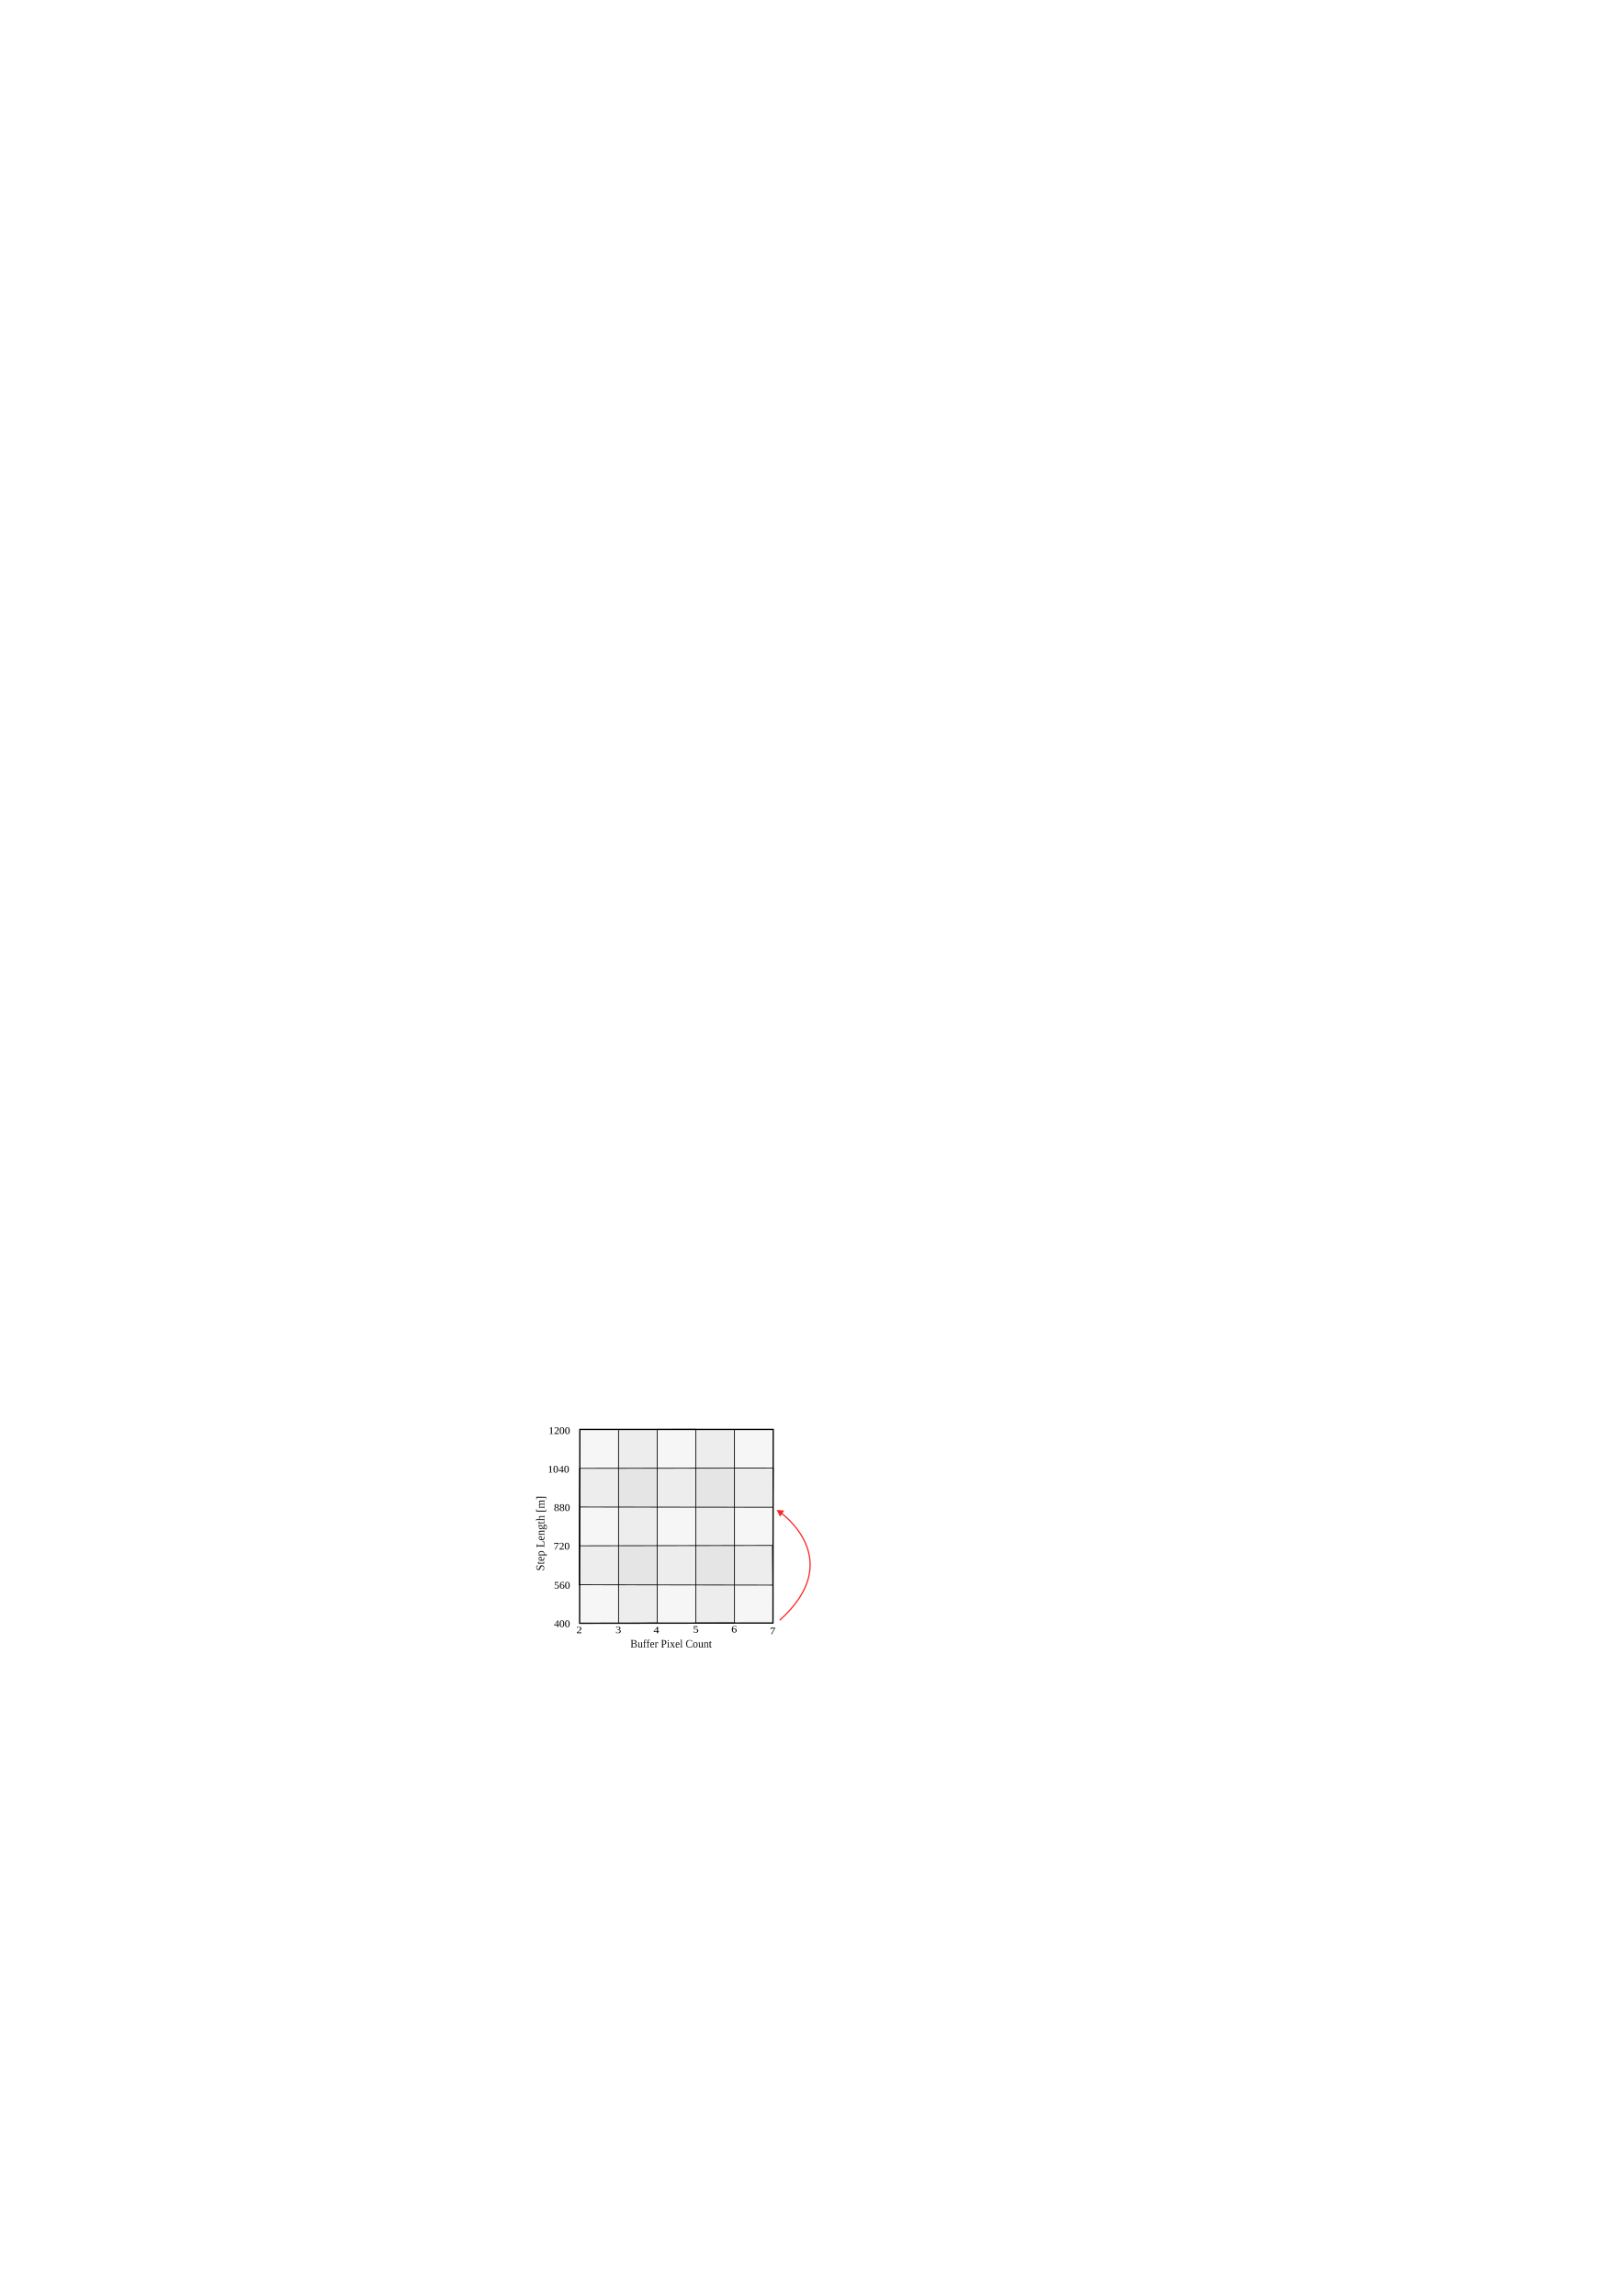
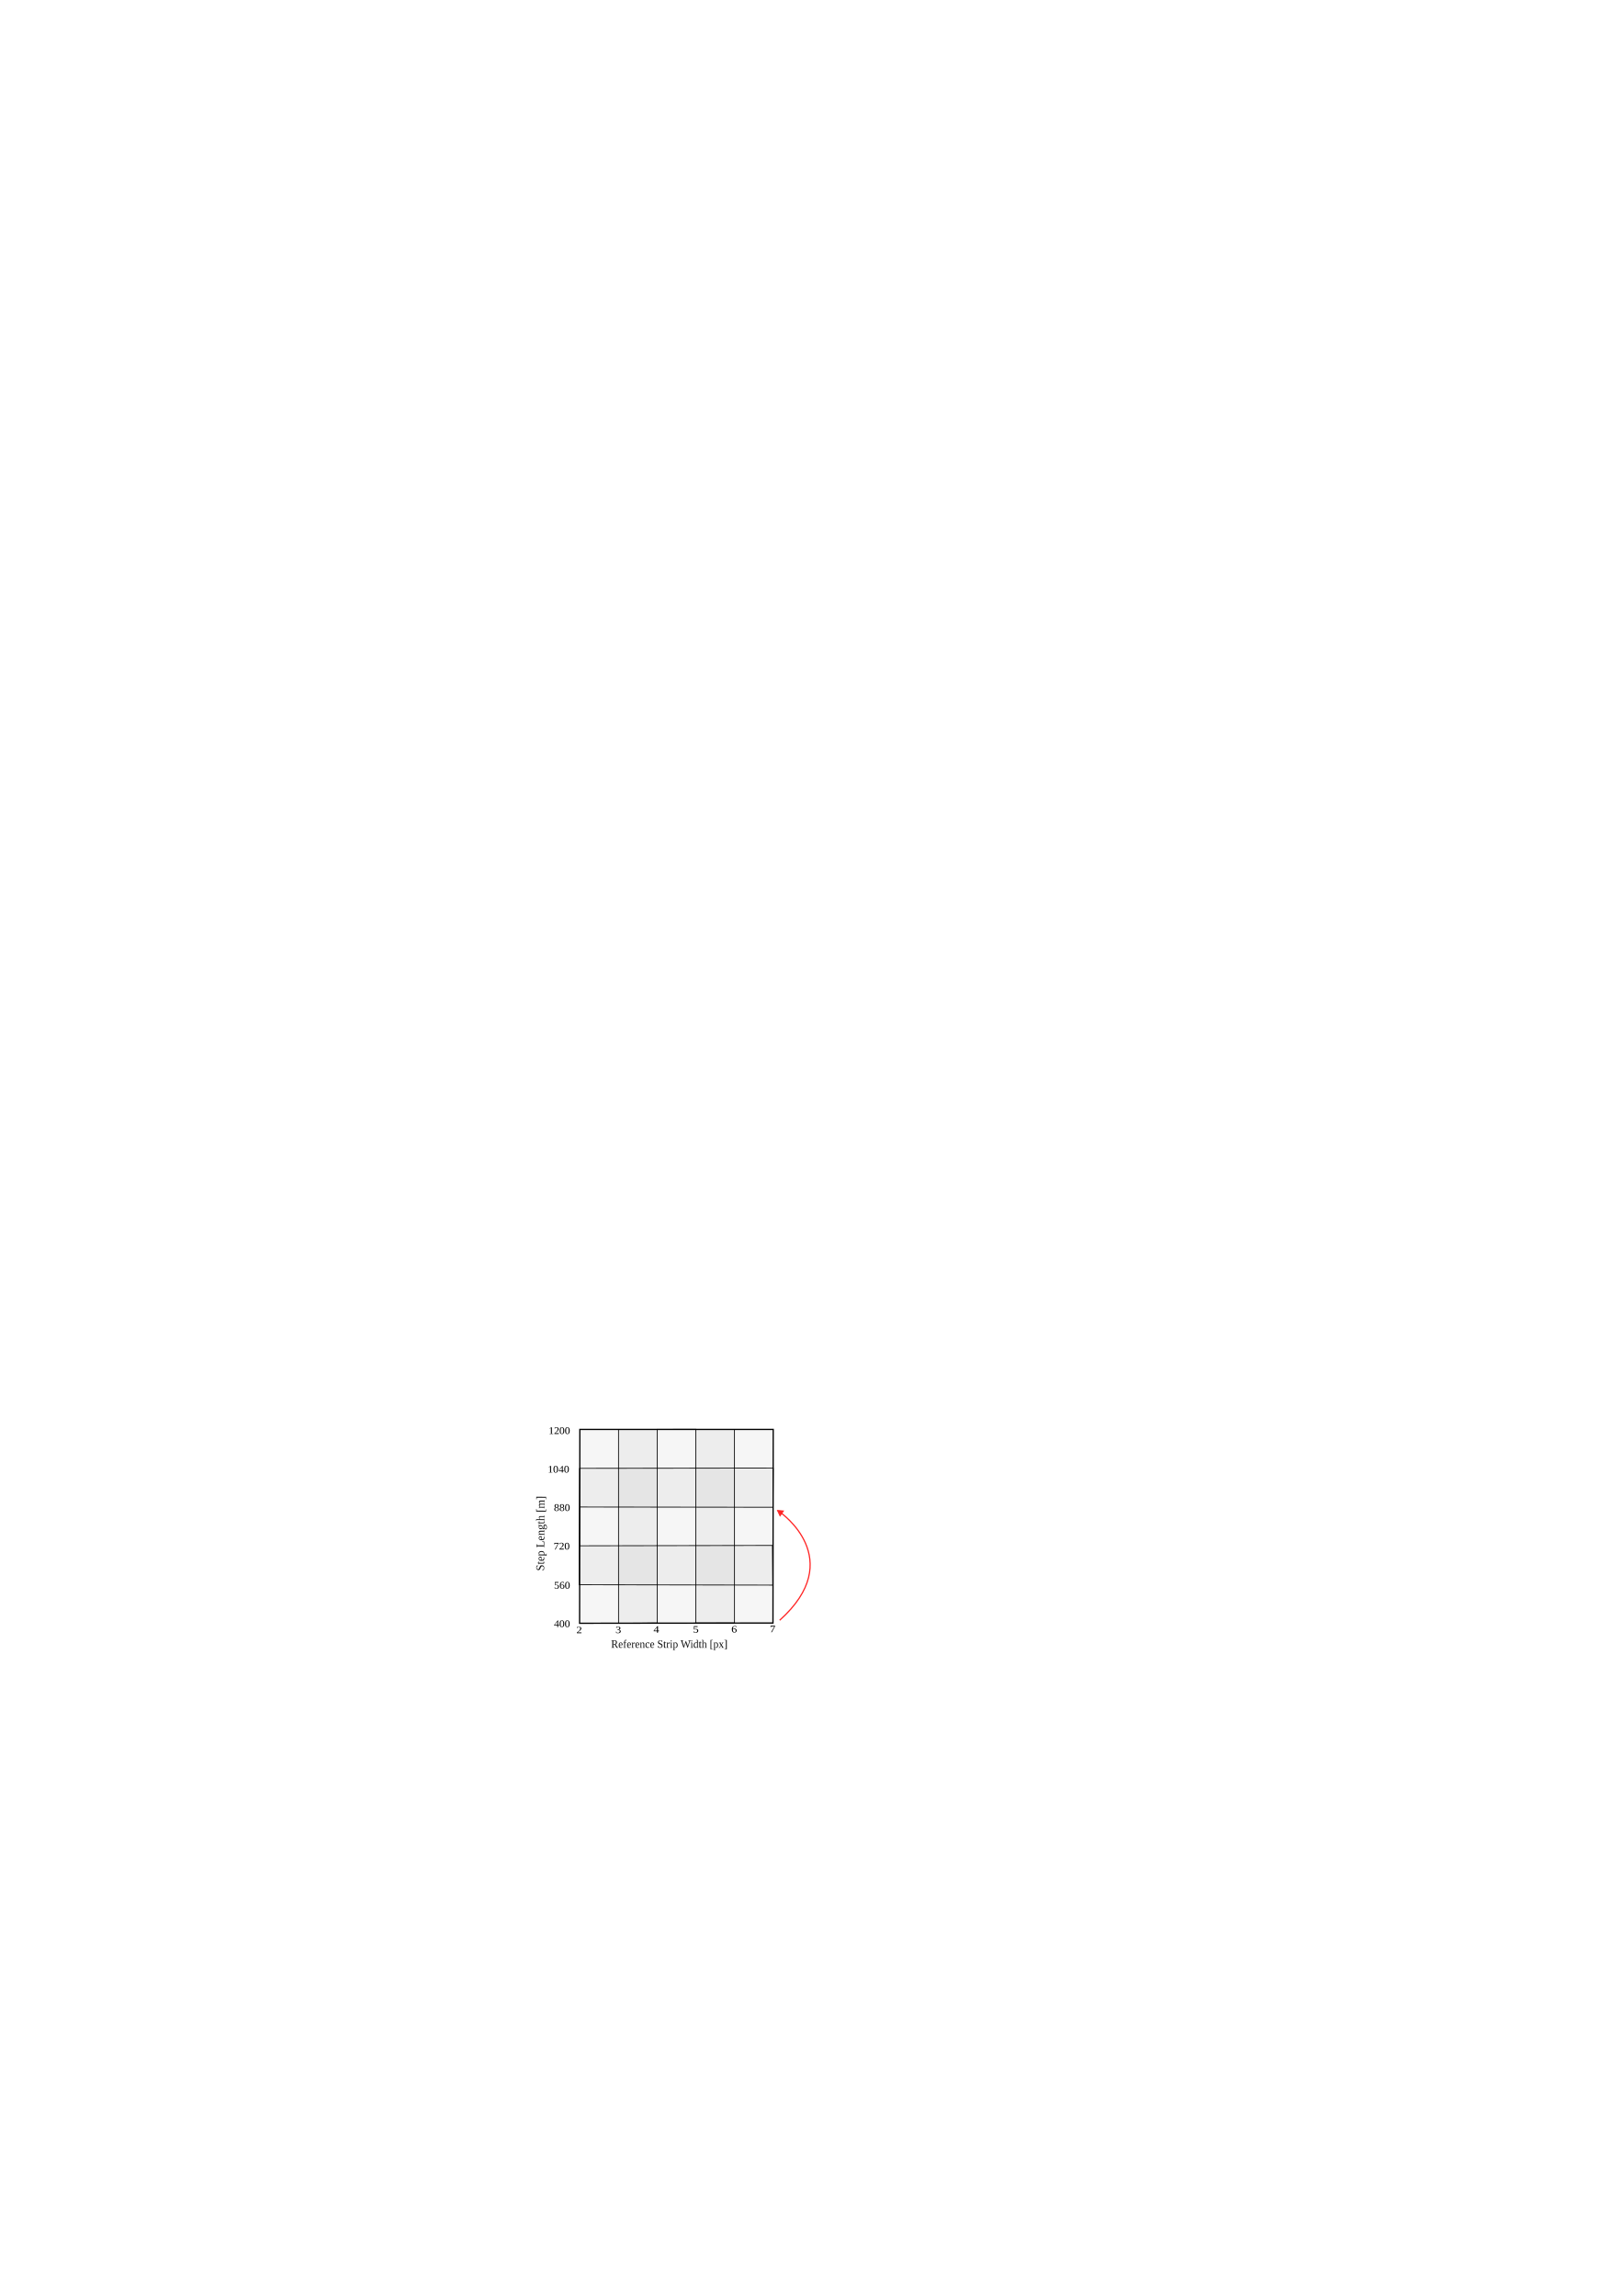
<svg xmlns="http://www.w3.org/2000/svg" width="210mm" height="297mm" viewBox="0 0 210 297" version="1.1" id="svg1">
  <defs id="defs1">
    <marker style="overflow:visible" id="Triangle" refX="0" refY="0" orient="auto-start-reverse" markerWidth="1" markerHeight="1" viewBox="0 0 1 1" preserveAspectRatio="xMidYMid">
      <path transform="scale(0.5)" style="fill:context-stroke;fill-rule:evenodd;stroke:context-stroke;stroke-width:1pt" d="M 5.77,0 -2.88,5 V -5 Z" id="path135" />
    </marker>
    <linearGradient id="swatch26">
      <stop style="stop-color:#000000;stop-opacity:1;" offset="0" id="stop26" />
    </linearGradient>
    <linearGradient id="swatch12">
      <stop style="stop-color:#000000;stop-opacity:1;" offset="0" id="stop12" />
    </linearGradient>
    <linearGradient id="swatch11">
      <stop style="stop-color:#000000;stop-opacity:1;" offset="0" id="stop11" />
    </linearGradient>
    <linearGradient id="swatch10">
      <stop style="stop-color:#000000;stop-opacity:1;" offset="0" id="stop10" />
    </linearGradient>
    <linearGradient id="swatch9">
      <stop style="stop-color:#000000;stop-opacity:1;" offset="0" id="stop9" />
    </linearGradient>
    <linearGradient id="swatch8">
      <stop style="stop-color:#000000;stop-opacity:1;" offset="0" id="stop8" />
    </linearGradient>
    <linearGradient id="swatch7">
      <stop style="stop-color:#000000;stop-opacity:1;" offset="0" id="stop7" />
    </linearGradient>
    <linearGradient id="swatch6">
      <stop style="stop-color:#000000;stop-opacity:1;" offset="0" id="stop6" />
    </linearGradient>
    <linearGradient id="swatch5">
      <stop style="stop-color:#000000;stop-opacity:1;" offset="0" id="stop5" />
    </linearGradient>
    <linearGradient id="swatch4">
      <stop style="stop-color:#000000;stop-opacity:1;" offset="0" id="stop4" />
    </linearGradient>
    <linearGradient id="swatch3">
      <stop style="stop-color:#000000;stop-opacity:0.069;" offset="0" id="stop3" />
    </linearGradient>
  </defs>
  <g id="layer1">
    <path style="fill:#000000;fill-opacity:0.036;stroke-width:0.165;stroke:#000000;stroke-dasharray:none;stroke-opacity:1" d="m 74.962,209.978 25.009,-0.033 0.033,-25.042 H 74.994 Z" id="path8" />
    <path style="fill:#000000;fill-opacity:0.036;stroke-width:0.1;stroke:#000000;stroke-dasharray:none;stroke-opacity:1" d="m 74.897,204.997 25.058,0.046 -0.046,-5.132 -24.966,0.046 0.018,-5.017 25.009,0.033 0.033,-5.067 -25.042,0.033 z" id="path9" />
    <path style="fill:#000000;fill-opacity:0.036;stroke-width:0.1;stroke:#000000;stroke-dasharray:none;stroke-opacity:1" d="m 79.994,184.908 0.002,25.07 5.002,-0.033 0.001,-25.049 4.999,-0.012 -0.006,25.06 5.006,-0.004 -0.004,-25.029 z" id="path11" />
    <text xml:space="preserve" style="font-size:1.372px;writing-mode:lr-tb;direction:ltr;fill:#000000;fill-opacity:1;stroke-width:0.114" x="69.062" y="228.025" id="text12" transform="scale(1.079319,0.9265104)">
      <tspan id="tspan12" style="fill:#000000;fill-opacity:1;stroke-width:0.114" x="69.062" y="228.025">2</tspan>
    </text>
    <text xml:space="preserve" style="font-size:1.372px;writing-mode:lr-tb;direction:ltr;fill:#000000;fill-opacity:1;stroke-width:0.114" x="73.749" y="228.008" id="text13" transform="scale(1.079319,0.9265104)">
      <tspan id="tspan13" style="fill:#000000;fill-opacity:1;stroke-width:0.114" x="73.749" y="228.008">3</tspan>
    </text>
-     <text xml:space="preserve" style="font-size:1.372px;writing-mode:lr-tb;direction:ltr;fill:#000000;fill-opacity:1;stroke-width:0.114" x="78.302" y="228.037" id="text14" transform="scale(1.079319,0.9265104)">
-       <tspan id="tspan14" style="fill:#000000;fill-opacity:1;stroke-width:0.114" x="78.302" y="228.037">4</tspan>
+     <text xml:space="preserve" style="font-size:1.372px;writing-mode:lr-tb;direction:ltr;fill:#000000;fill-opacity:1;stroke-width:0.114" x="78.302" y="227.949" id="text14" transform="scale(1.079319,0.9265104)">
+       <tspan id="tspan14" style="fill:#000000;fill-opacity:1;stroke-width:0.114" x="78.302" y="227.949">4</tspan>
    </text>
    <text xml:space="preserve" style="font-size:1.372px;writing-mode:lr-tb;direction:ltr;fill:#000000;fill-opacity:1;stroke-width:0.114" x="83.033" y="227.944" id="text15" transform="scale(1.079319,0.9265104)">
      <tspan id="tspan15" style="fill:#000000;fill-opacity:1;stroke-width:0.114" x="83.033" y="227.944">5</tspan>
    </text>
    <text xml:space="preserve" style="font-size:1.372px;writing-mode:lr-tb;direction:ltr;fill:#000000;fill-opacity:1;stroke-width:0.114" x="87.631" y="227.921" id="text16" transform="scale(1.079319,0.9265104)">
      <tspan id="tspan16" style="fill:#000000;fill-opacity:1;stroke-width:0.114" x="87.631" y="227.921">6</tspan>
    </text>
-     <text xml:space="preserve" style="font-size:1.372px;writing-mode:lr-tb;direction:ltr;fill:#000000;fill-opacity:1;stroke-width:0.114" x="92.241" y="228.166" id="text17" transform="scale(1.079319,0.9265104)">
-       <tspan id="tspan17" style="fill:#000000;fill-opacity:1;stroke-width:0.114" x="92.241" y="228.166">7</tspan>
+     <text xml:space="preserve" style="font-size:1.372px;writing-mode:lr-tb;direction:ltr;fill:#000000;fill-opacity:1;stroke-width:0.114" x="92.241" y="227.885" id="text17" transform="scale(1.079319,0.9265104)">
+       <tspan id="tspan17" style="fill:#000000;fill-opacity:1;stroke-width:0.114" x="92.241" y="227.885">7</tspan>
    </text>
    <text xml:space="preserve" style="font-size:1.354px;writing-mode:lr-tb;direction:ltr;fill:#000000;fill-opacity:1;stroke-width:0.113" x="69.381" y="217.311" id="text18" transform="scale(1.032493,0.9685299)">
      <tspan id="tspan18" style="stroke-width:0.113" x="69.381" y="217.311">400</tspan>
    </text>
    <text xml:space="preserve" style="font-size:1.354px;writing-mode:lr-tb;direction:ltr;fill:#000000;fill-opacity:1;stroke-width:0.113" x="69.391" y="212.175" id="text18-3" transform="scale(1.032493,0.9685299)">
      <tspan id="tspan18-5" style="stroke-width:0.113" x="69.391" y="212.175">560</tspan>
    </text>
    <text xml:space="preserve" style="font-size:1.354px;writing-mode:lr-tb;direction:ltr;fill:#000000;fill-opacity:1;stroke-width:0.113" x="69.34" y="206.948" id="text19" transform="scale(1.032493,0.9685299)">
      <tspan id="tspan19" style="stroke-width:0.113" x="69.34" y="206.948">720</tspan>
    </text>
    <text xml:space="preserve" style="font-size:1.354px;writing-mode:lr-tb;direction:ltr;fill:#000000;fill-opacity:1;stroke-width:0.113" x="102.294" y="209.33" id="text19-3" transform="scale(1.032493,0.9685299)">
      <tspan id="tspan19-5" style="stroke-width:0.113" x="102.294" y="209.33" />
    </text>
    <text xml:space="preserve" style="font-size:1.354px;writing-mode:lr-tb;direction:ltr;fill:#000000;fill-opacity:1;stroke-width:0.113" x="69.384" y="201.798" id="text20" transform="scale(1.032493,0.9685299)">
      <tspan id="tspan20" style="stroke-width:0.113" x="69.384" y="201.798">880</tspan>
    </text>
    <text xml:space="preserve" style="font-size:1.354px;writing-mode:lr-tb;direction:ltr;fill:#000000;fill-opacity:1;stroke-width:0.113" x="68.606" y="196.674" id="text21" transform="scale(1.032493,0.9685299)">
      <tspan id="tspan21" style="stroke-width:0.113" x="68.606" y="196.674">1040</tspan>
    </text>
    <text xml:space="preserve" style="font-size:1.354px;writing-mode:lr-tb;direction:ltr;fill:#000000;fill-opacity:1;stroke-width:0.113" x="68.709" y="191.52" id="text22" transform="scale(1.032493,0.9685299)">
      <tspan id="tspan22" style="stroke-width:0.113" x="68.709" y="191.52">1200</tspan>
    </text>
-     <text xml:space="preserve" style="font-size:1.425px;writing-mode:lr-tb;direction:ltr;fill:#121212;fill-opacity:1;stroke-width:0.119" x="83.738" y="207.479" id="text23" transform="scale(0.9735887,1.027128)">
-       <tspan id="tspan23" style="fill:#121212;fill-opacity:1;stroke-width:0.119" x="83.738" y="207.479">Buffer Pixel Count</tspan>
+     <text xml:space="preserve" style="font-size:1.425px;writing-mode:lr-tb;direction:ltr;fill:#121212;fill-opacity:1;stroke-width:0.119" x="81.178" y="207.519" id="text23" transform="scale(0.9735887,1.027128)">
+       <tspan id="tspan23" style="fill:#121212;fill-opacity:1;stroke-width:0.119" x="81.178" y="207.519">Reference Strip Width [px]</tspan>
    </text>
    <text xml:space="preserve" style="font-size:1.507px;writing-mode:lr-tb;direction:ltr;fill:#121212;fill-opacity:1;stroke-width:0.232;stroke-dasharray:none" x="-206.756" y="70.197" id="text23-0" transform="matrix(0.00586461,-0.9806551,1.019689,0.0062775,0,0)">
      <tspan id="tspan23-6" style="fill:#121212;fill-opacity:1;stroke-width:0.232;stroke-dasharray:none" x="-206.756" y="70.197">Step Length [m]</tspan>
    </text>
    <path style="fill:#121212;fill-opacity:1;stroke-width:0.265" d="m 101.037,185.037 -0.082,10.01 z" id="path25" />
    <path style="fill:#ff0000;fill-opacity:0;stroke:#ff2424;stroke-width:0.158;stroke-dasharray:none;stroke-opacity:1;marker-end:url(#Triangle)" d="m 100.837,209.59 c 8.82,-7.909 0.086,-13.949 0.086,-13.949" id="path2" />
  </g>
</svg>
